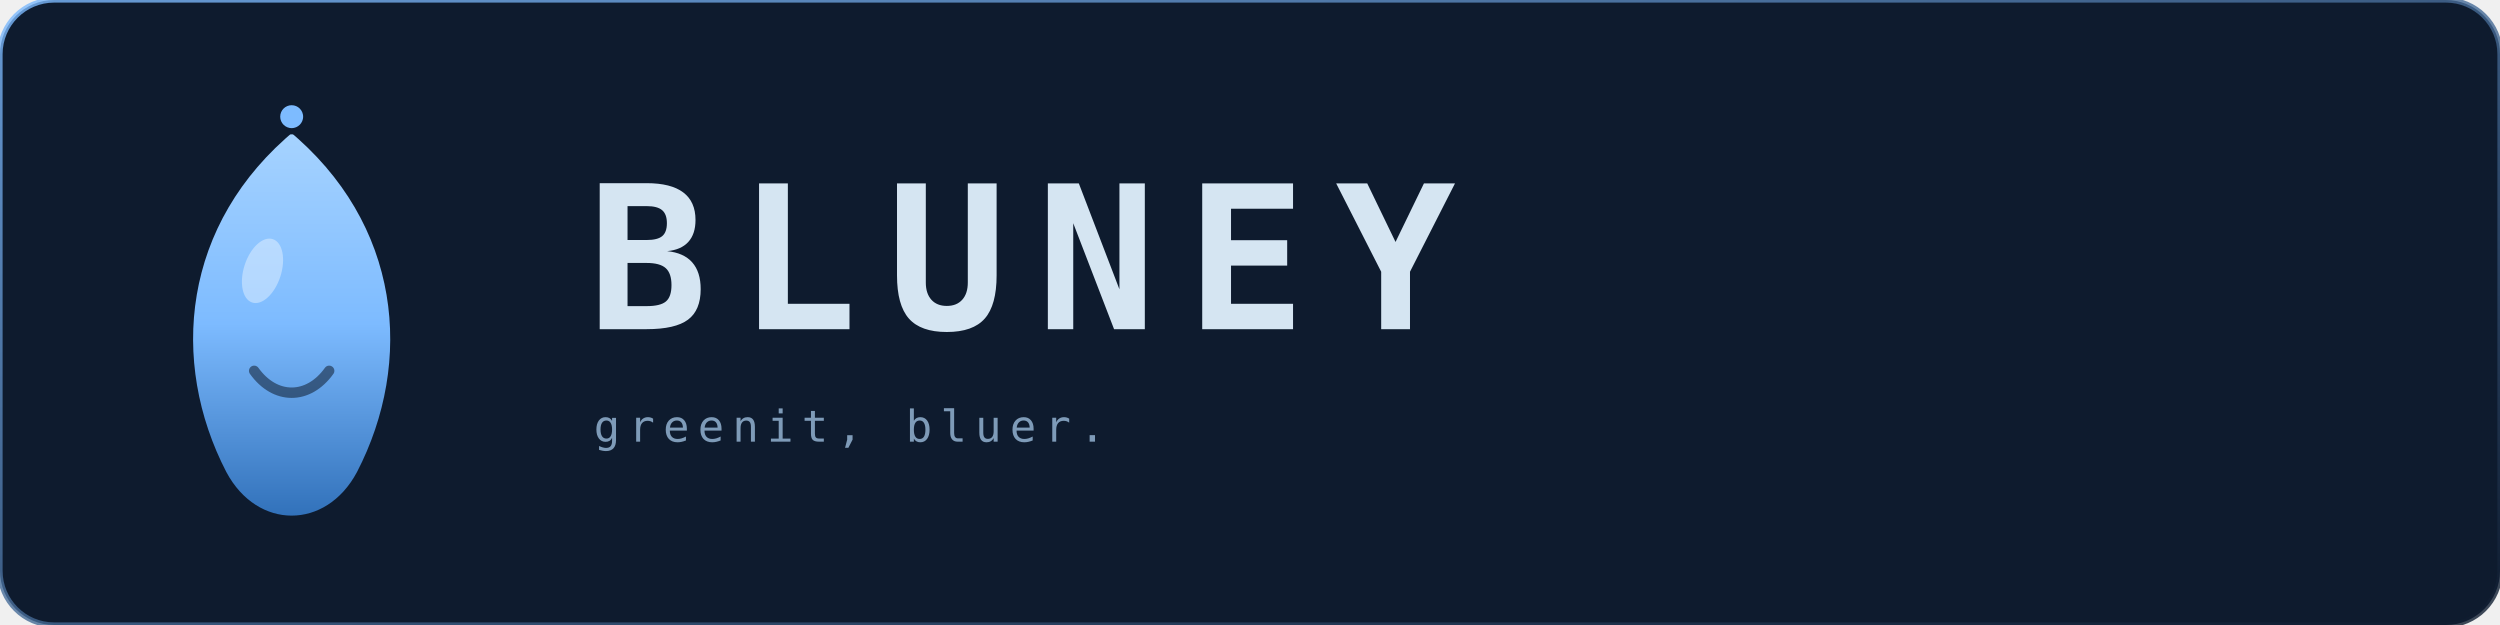
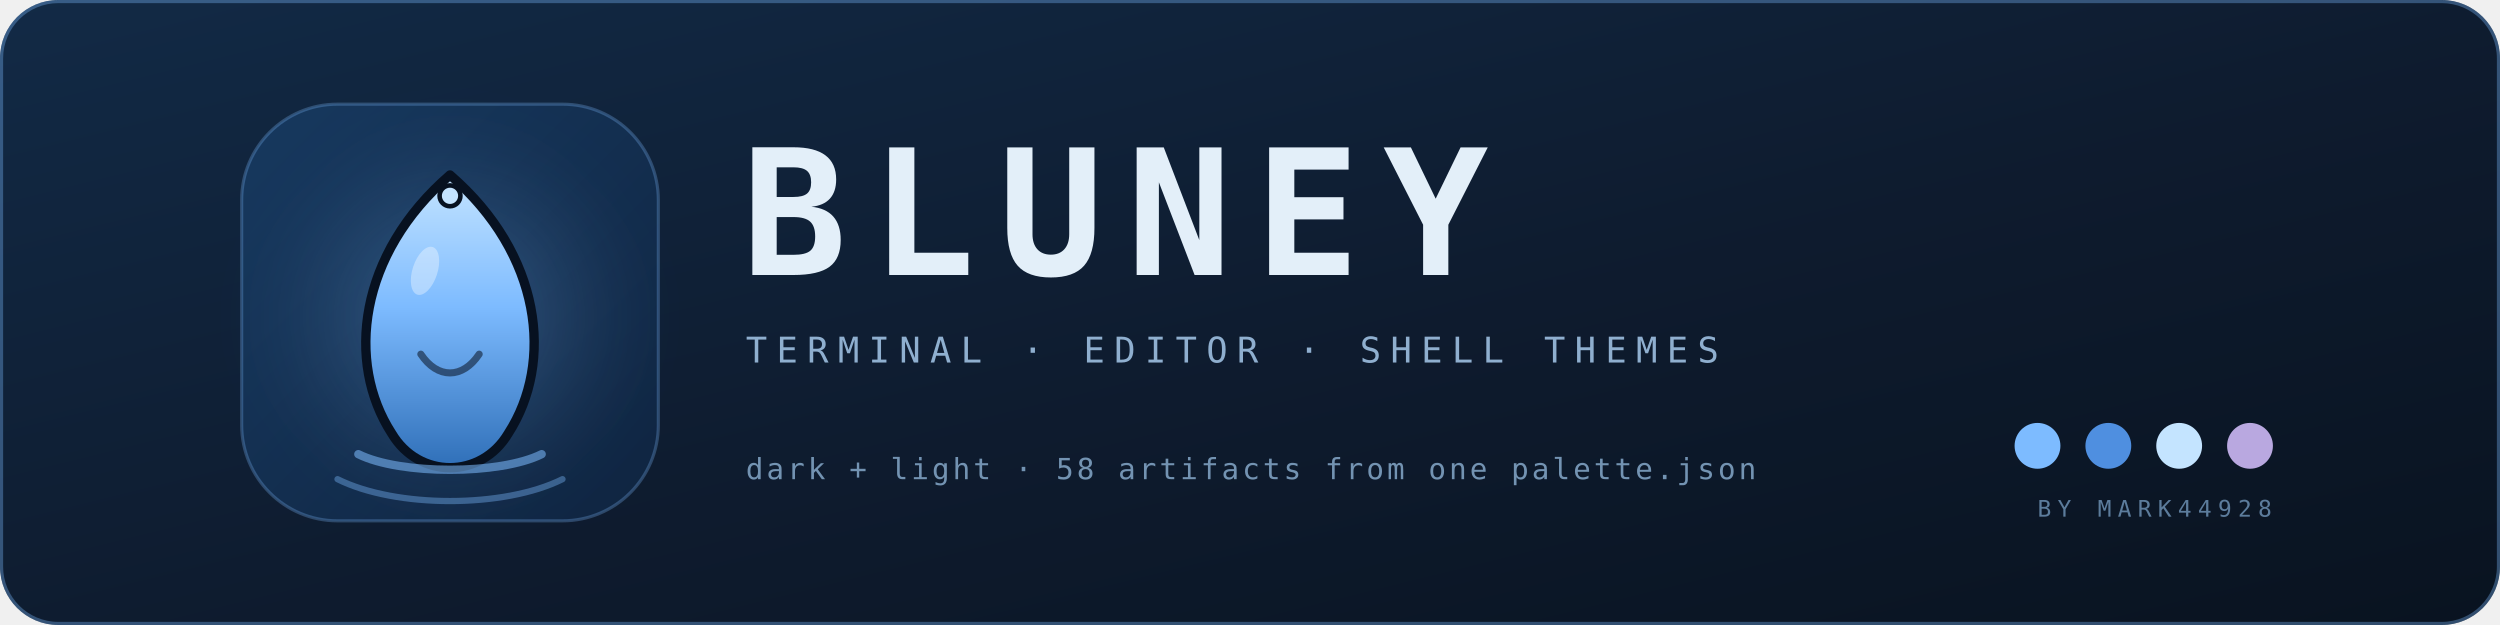
<svg xmlns="http://www.w3.org/2000/svg" viewBox="0 0 1200 300" role="img" aria-labelledby="t d">
  <defs>
+     <linearGradient id="card" x1="0" y1="0" x2="1" y2="1">
+       <stop offset="0" stop-color="#122A46" />
+       <stop offset="0.55" stop-color="#0E1B2E" />
+       <stop offset="1" stop-color="#091320" />
+     </linearGradient>
+     <linearGradient id="tile" x1="0" y1="0" x2="1" y2="1">
+       <stop offset="0" stop-color="#17395F" />
+       <stop offset="1" stop-color="#0F2440" />
+     </linearGradient>
    <linearGradient id="drop" x1="0" y1="0" x2="0" y2="1">
-       <stop offset="0" stop-color="#A8D4FF" />
-       <stop offset="0.5" stop-color="#7DBBFF" />
+       <stop offset="0" stop-color="#C4E4FF" />
+       <stop offset="0.45" stop-color="#7DBBFF" />
      <stop offset="1" stop-color="#2F6FB8" />
    </linearGradient>
-     <linearGradient id="edge" x1="0" y1="0" x2="1" y2="1">
+     <linearGradient id="edge" x1="0" y1="0" x2="1" y2="0">
      <stop offset="0" stop-color="#7DBBFF" />
-       <stop offset="1" stop-color="#0E1B2E" />
+       <stop offset="1" stop-color="#7DBBFF" stop-opacity="0" />
    </linearGradient>
+     <radialGradient id="glow" cx="0.5" cy="0.5" r="0.5">
+       <stop offset="0" stop-color="#7DBBFF" stop-opacity="0.32" />
+       <stop offset="0.65" stop-color="#7DBBFF" stop-opacity="0.08" />
+       <stop offset="1" stop-color="#7DBBFF" stop-opacity="0" />
+     </radialGradient>
+     <filter id="soft" x="-40%" y="-40%" width="180%" height="180%">
+       <feGaussianBlur stdDeviation="14" />
+     </filter>
  </defs>
-   <rect width="1200" height="300" rx="26" fill="#0E1B2E" />
-   <rect x="0" y="0" width="1200" height="300" rx="26" fill="none" stroke="url(#edge)" stroke-width="2.5" opacity="0.8" />
-   <g transform="translate(140 152)">
-     <path d="M0,-92              C 56,-46 62,22 34,76              C 18,106 -18,106 -34,76              C -62,22 -56,-46 0,-92 Z" fill="url(#drop)" stroke="#0E1B2E" stroke-width="6" stroke-linejoin="round" />
-     <path d="M-18,26 C -8,40 8,40 18,26" fill="none" stroke="#0E1B2E" stroke-width="5" stroke-linecap="round" opacity="0.55" />
-     <ellipse cx="-14" cy="-22" rx="9" ry="16" transform="rotate(18 -14 -22)" fill="#FFFFFF" opacity="0.38" />
-     <circle cx="0" cy="-96" r="7" fill="#7DBBFF" stroke="#0E1B2E" stroke-width="3" />
+   <rect width="1200" height="300" rx="28" fill="url(#card)" />
+   <rect x="0.75" y="0.75" width="1198.5" height="298.5" rx="27.25" fill="none" stroke="#7DBBFF" stroke-opacity="0.35" stroke-width="1.5" />
+   <g transform="translate(116 50)">
+     <rect width="200" height="200" rx="46" fill="url(#tile)" stroke="#7DBBFF" stroke-opacity="0.28" stroke-width="1.5" />
+     <circle cx="100" cy="102" r="96" fill="url(#glow)" filter="url(#soft)" />
+     <g transform="translate(100 100)">
+       <path d="M0,-66                C 44,-28 50,24 28,58                C 15,80 -15,80 -28,58                C -50,24 -44,-28 0,-66 Z" fill="url(#drop)" stroke="#071120" stroke-width="4.5" stroke-linejoin="round" />
+       <path d="M-14,20 C -6,32 6,32 14,20" fill="none" stroke="#071120" stroke-width="3.4" stroke-linecap="round" opacity="0.55" />
+       <ellipse cx="-12" cy="-20" rx="6" ry="12" transform="rotate(18 -12 -20)" fill="#FFFFFF" opacity="0.35" />
+       <circle cx="0" cy="-56" r="5" fill="#C4E4FF" stroke="#071120" stroke-width="2.2" />
+     </g>
+     <g fill="none" stroke="#7DBBFF" stroke-linecap="round" opacity="0.55">
+       <path d="M56,168 C 76,178 124,178 144,168" stroke-width="4" />
+       <path d="M46,180 C 74,194 126,194 154,180" stroke-width="3" opacity="0.7" />
+     </g>
  </g>
-   <text x="282" y="158" font-family="ui-monospace,SFMono-Regular,Menlo,monospace" font-size="96" font-weight="700" letter-spacing="14" fill="#D5E5F2">BLUNEY</text>
-   <text x="285" y="212" font-family="ui-monospace,SFMono-Regular,Menlo,monospace" font-size="21" letter-spacing="4" fill="#7E9BB8">greenit, bluer.</text>
+   <text x="356" y="132" font-family="ui-monospace,SFMono-Regular,Menlo,Consolas,monospace" font-size="84" font-weight="800" letter-spacing="11" fill="#E3EFF9">BLUNEY</text>
+   <text x="358" y="174" font-family="ui-monospace,SFMono-Regular,Menlo,Consolas,monospace" font-size="17" letter-spacing="4.5" fill="#8FAFCF">TERMINAL · EDITOR · SHELL THEMES</text>
+   <line x1="358" y1="196" x2="780" y2="196" stroke="url(#edge)" stroke-width="2" />
+   <text x="358" y="230" font-family="ui-monospace,SFMono-Regular,Menlo,Consolas,monospace" font-size="14" letter-spacing="1.5" fill="#7393B2">dark + light · 58 artifacts from one palette.json</text>
+   <g transform="translate(978 214)">
+     <circle cx="0" cy="0" r="11" fill="#7DBBFF" />
+     <circle cx="34" cy="0" r="11" fill="#4F8FE0" />
+     <circle cx="68" cy="0" r="11" fill="#C4E4FF" />
+     <circle cx="102" cy="0" r="11" fill="#B9A8E0" />
+   </g>
+   <text x="978" y="248" font-family="ui-monospace,SFMono-Regular,Menlo,Consolas,monospace" font-size="11" letter-spacing="3" fill="#5C7C9C">BY MARK44928</text>
</svg>
